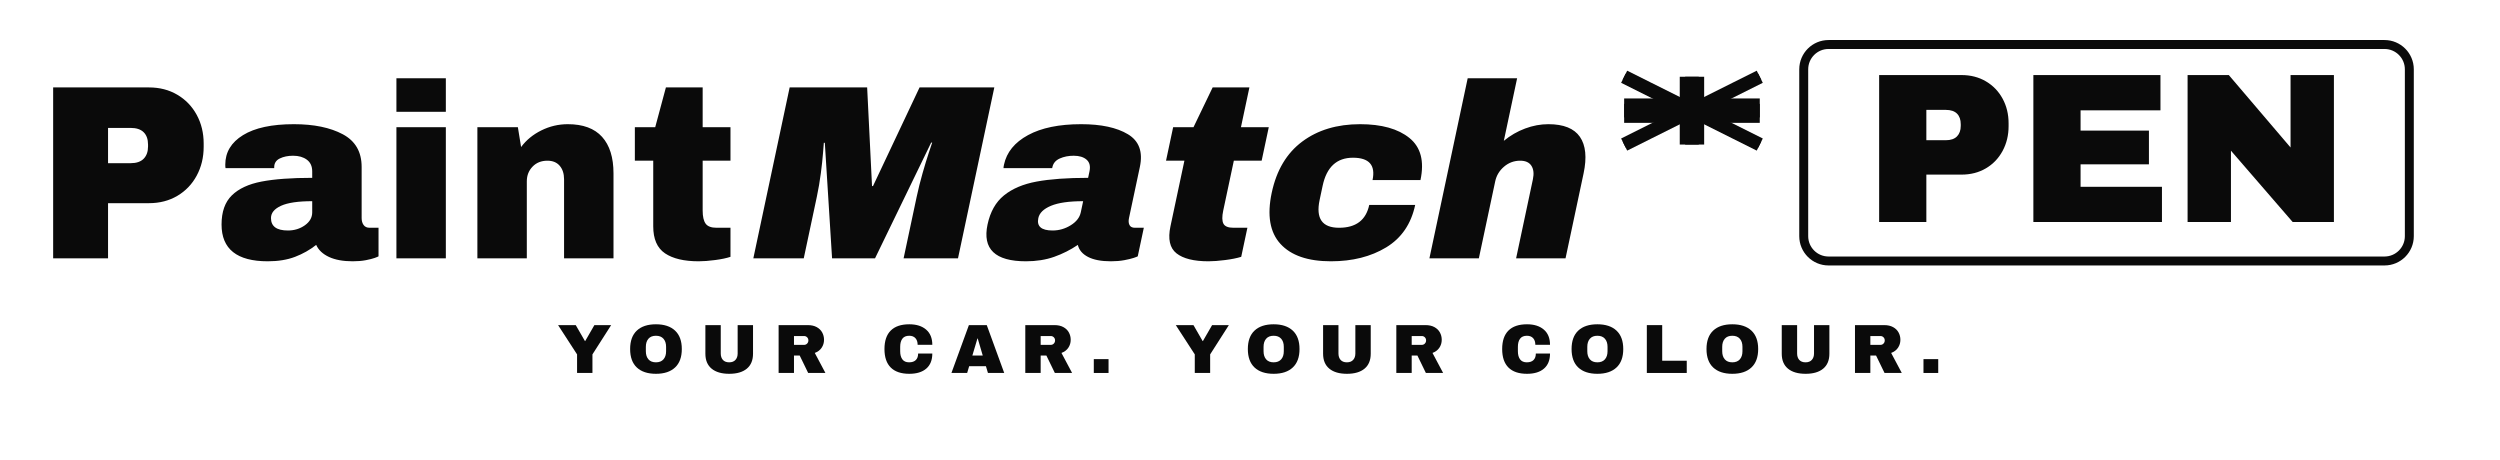
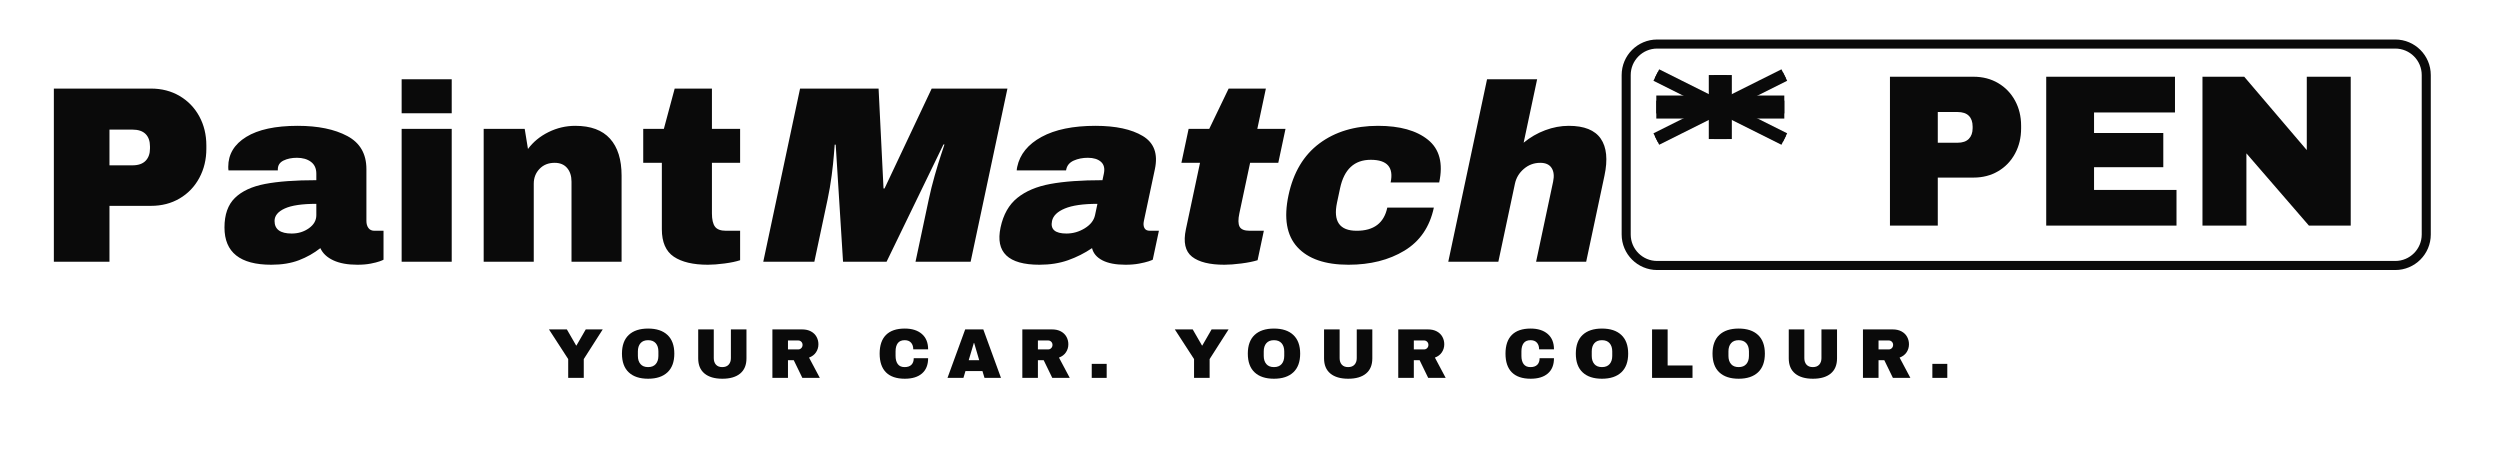
- <svg xmlns="http://www.w3.org/2000/svg" viewBox="0 0 2214.36 406.56" role="img" aria-label="PaintMatchPen">
+ <svg xmlns="http://www.w3.org/2000/svg" viewBox="0 0 2185.54 406.56" role="img" aria-label="PaintMatchPen">
  <path d="M180.4 127.16V130.02Q180.4 144.1 174.24 155.54Q168.08 166.98 157.08 173.47Q146.08 179.96 132.0 179.96H95.7V228.8H47.08V77.44H132.0Q146.08 77.44 157.08 83.93Q168.08 90.42 174.24 101.75Q180.4 113.08 180.4 127.16ZM95.7 144.54H115.72Q123.42 144.54 127.27 140.58Q131.12 136.62 131.12 129.8V128.04Q131.12 121 127.27 117.15Q123.42 113.3 115.72 113.3H95.7Z M320.32 147.84V193.16Q320.32 196.9 322.08 199.32Q323.84 201.74 327.36 201.74H335.28V227.04Q334.62 227.48 331.87 228.47Q329.12 229.46 324.06 230.45Q319.0 231.44 312.4 231.44Q299.64 231.44 291.39 227.59Q283.14 223.74 280.06 216.92Q271.7 223.52 261.36 227.48Q251.02 231.44 237.16 231.44Q196.24 231.44 196.24 198.88Q196.24 181.94 205.37 173.03Q214.5 164.12 231.66 160.82Q248.82 157.52 276.54 157.52V151.8Q276.54 144.98 271.81 141.46Q267.08 137.94 259.6 137.94Q252.78 137.94 247.83 140.36Q242.88 142.78 242.88 148.06V148.94H199.76Q199.54 147.84 199.54 145.86Q199.54 129.36 215.27 119.68Q231.0 110 260.26 110Q286.88 110 303.6 118.91Q320.32 127.82 320.32 147.84ZM240.02 193.16Q240.02 204.16 254.98 204.16Q263.56 204.16 270.05 199.54Q276.54 194.92 276.54 188.1V178.2Q257.84 178.2 248.93 182.27Q240.02 186.34 240.02 193.16Z M351.12 99.0V69.3H394.9V99.0ZM351.12 228.8V112.64H394.9V228.8Z M543.4 153.56V228.8H499.62V158.84Q499.62 151.36 495.77 146.85Q491.92 142.34 484.88 142.34Q476.74 142.34 471.68 147.62Q466.62 152.9 466.62 160.6V228.8H422.84V112.64H458.7L461.56 130.24Q468.38 121 479.49 115.5Q490.6 110 502.92 110Q523.16 110 533.28 121.22Q543.4 132.44 543.4 153.56Z M647.02 112.64V142.34H622.38V186.56Q622.38 194.48 625.02 198.11Q627.66 201.74 634.7 201.74H647.02V227.48Q641.74 229.24 633.38 230.34Q625.02 231.44 618.86 231.44Q599.5 231.44 589.05 224.4Q578.6 217.36 578.6 200.42V142.34H562.32V112.64H580.36L589.82 77.44H622.38V112.64Z" fill="#0A0A0A" />
  <path d="M800.36 228.8 811.957 174.24Q814.108 164.12 817.146 153.45Q820.184 142.78 822.607 135.52Q825.03 128.26 825.671 126.28H824.791L775.06 228.8H737.0L730.585 126.5H729.705Q729.504 128.48 728.974 135.63Q728.444 142.78 727.056 153.45Q725.668 164.12 723.517 174.24L711.92 228.8H667.26L699.433 77.44H768.073L772.388 164.78H773.268L814.493 77.44H880.713L848.54 228.8Z M1009.629 147.84 999.996 193.16Q999.201 196.9 1000.446 199.32Q1001.692 201.74 1005.212 201.74H1013.132L1007.754 227.04Q1007.001 227.48 1004.04 228.47Q1001.08 229.46 995.809 230.45Q990.539 231.44 983.939 231.44Q971.179 231.44 963.747 227.59Q956.316 223.74 954.685 216.92Q944.922 223.52 933.741 227.48Q922.559 231.44 908.699 231.44Q867.779 231.44 874.7 198.88Q878.3 181.94 889.324 173.03Q900.348 164.12 918.21 160.82Q936.071 157.52 963.791 157.52L965.007 151.8Q966.456 144.98 962.475 141.46Q958.493 137.94 951.013 137.94Q944.193 137.94 938.729 140.36Q933.264 142.78 932.142 148.06L931.955 148.94H888.835Q888.849 147.84 889.269 145.86Q892.777 129.36 910.564 119.68Q928.352 110 957.612 110Q984.232 110 999.058 118.91Q1013.884 127.82 1009.629 147.84ZM919.696 193.16Q917.357 204.16 932.317 204.16Q940.897 204.16 948.369 199.54Q955.841 194.92 957.291 188.1L959.395 178.2Q940.695 178.2 930.92 182.27Q921.145 186.34 919.696 193.16Z M1123.811 112.64 1117.498 142.34H1092.858L1083.458 186.56Q1081.775 194.48 1083.643 198.11Q1085.512 201.74 1092.552 201.74H1104.872L1099.401 227.48Q1093.746 229.24 1085.153 230.34Q1076.559 231.44 1070.399 231.44Q1051.039 231.44 1042.085 224.4Q1033.132 217.36 1036.732 200.42L1049.078 142.34H1032.798L1039.111 112.64H1057.151L1074.093 77.44H1106.653L1099.171 112.64Z M1258.17 159.5H1215.71Q1219.919 139.7 1198.359 139.7Q1176.799 139.7 1171.515 164.56L1168.849 177.1Q1163.612 201.74 1186.052 201.74Q1208.492 201.74 1212.794 181.5H1253.494Q1248.116 206.8 1227.788 219.12Q1207.459 231.44 1178.859 231.44Q1148.279 231.44 1134.172 216.04Q1120.066 200.64 1126.425 170.72Q1132.785 140.8 1153.438 125.4Q1174.092 110 1204.672 110Q1233.272 110 1248.386 122.21Q1263.501 134.42 1258.17 159.5Z M1371.432 110Q1391.672 110 1399.407 121.22Q1407.142 132.44 1402.653 153.56L1386.66 228.8H1342.88L1357.75 158.84Q1359.34 151.36 1356.449 146.85Q1353.558 142.34 1346.518 142.34Q1338.378 142.34 1332.195 147.62Q1326.013 152.9 1324.376 160.6L1309.88 228.8H1266.1L1300.003 69.3H1343.783L1331.999 124.74Q1340.535 117.7 1350.813 113.85Q1361.092 110 1371.432 110Z" fill="#0A0A0A" />
-   <rect x="1421.64" y="41.80" width="154.00" height="187.00" rx="21.56" ry="21.56" fill="none" />
-   <line x1="1438.58" y1="67.98" x2="1558.70" y2="128.04" stroke="#0A0A0A" stroke-width="12.01" />
-   <line x1="1558.70" y1="67.98" x2="1438.58" y2="128.04" stroke="#0A0A0A" stroke-width="12.01" />
-   <line x1="1438.58" y1="67.98" x2="1558.70" y2="128.04" stroke="#0A0A0A" stroke-width="6.01" />
-   <line x1="1558.70" y1="67.98" x2="1438.58" y2="128.04" stroke="#0A0A0A" stroke-width="6.01" />
-   <line x1="1498.64" y1="67.98" x2="1498.64" y2="128.04" stroke="#0A0A0A" stroke-width="21.62" />
-   <line x1="1438.58" y1="98.01" x2="1558.70" y2="98.01" stroke="#0A0A0A" stroke-width="21.62" />
-   <line x1="1498.64" y1="67.98" x2="1498.64" y2="128.04" stroke="#0A0A0A" stroke-width="12.01" />
-   <line x1="1438.58" y1="98.01" x2="1558.70" y2="98.01" stroke="#0A0A0A" stroke-width="12.01" />
-   <rect x="1597.64" y="39.42" width="536.41" height="191.75" rx="22.0" ry="22.0" fill="none" stroke="#0A0A0A" stroke-width="7.92" />
-   <path d="M1779.096 109.25V111.71Q1779.096 123.819 1773.798 133.657Q1768.501 143.495 1759.041 149.077Q1749.581 154.658 1737.472 154.658H1706.254V196.661H1664.441V66.491H1737.472Q1749.581 66.491 1759.041 72.072Q1768.501 77.654 1773.798 87.398Q1779.096 97.141 1779.096 109.25ZM1706.254 124.197H1723.471Q1730.093 124.197 1733.404 120.791Q1736.715 117.386 1736.715 111.521V110.007Q1736.715 103.953 1733.404 100.642Q1730.093 97.331 1723.471 97.331H1706.254Z M1801.043 66.491H1913.617V97.709H1842.856V115.683H1903.4V145.577H1842.856V165.443H1914.942V196.661H1801.043Z M2030.732 196.661 1976.053 133.468V196.661H1937.646V66.491H1974.161L2028.84 130.63V66.491H2067.248V196.661Z" fill="#0A0A0A" />
-   <path d="M524.751 330.352H511.137V313.905L494.32 287.971H509.967L518.098 302.078H518.344L526.475 287.971H541.321L524.751 313.905Z" fill="#0A0A0A" />
-   <path d="M603.907 309.162Q603.907 319.88 597.931 325.486Q591.956 331.091 580.991 331.091Q570.027 331.091 564.082 325.516Q558.138 319.942 558.138 309.162Q558.138 298.382 564.082 292.807Q570.027 287.232 580.991 287.232Q591.956 287.232 597.931 292.838Q603.907 298.443 603.907 309.162ZM572.059 307.19V311.133Q572.059 315.63 574.339 318.278Q576.618 320.927 580.991 320.927Q585.365 320.927 587.675 318.278Q589.985 315.63 589.985 311.133V307.19Q589.985 302.694 587.675 300.045Q585.365 297.396 580.991 297.396Q576.618 297.396 574.339 300.045Q572.059 302.694 572.059 307.19Z" fill="#0A0A0A" />
-   <path d="M645.918 331.091Q635.815 331.091 630.302 326.533Q624.789 321.974 624.789 313.289V287.971H638.403V313.104Q638.403 316.677 640.312 318.802Q642.222 320.927 645.856 320.927Q649.491 320.927 651.431 318.771Q653.371 316.615 653.371 313.104V287.971H666.985V313.289Q666.985 321.974 661.503 326.533Q656.02 331.091 645.918 331.091Z" fill="#0A0A0A" />
-   <path d="M721.686 312.611 731.111 330.352H715.834L708.319 314.89H703.267V330.352H689.654V287.971H715.587Q720.146 287.971 723.38 289.727Q726.614 291.482 728.246 294.47Q729.879 297.458 729.879 300.969Q729.879 304.85 727.784 307.991Q725.69 311.133 721.686 312.611ZM712.199 297.642H703.267V305.466H712.199Q713.801 305.466 714.91 304.326Q716.019 303.186 716.019 301.523Q716.019 299.86 714.91 298.751Q713.801 297.642 712.199 297.642Z" fill="#0A0A0A" />
+   <line x1="1447.97" y1="65.60" x2="1559.87" y2="121.55" stroke="#0A0A0A" stroke-width="11.19" />
+   <line x1="1559.87" y1="65.60" x2="1447.97" y2="121.55" stroke="#0A0A0A" stroke-width="11.19" />
+   <line x1="1447.97" y1="65.60" x2="1559.87" y2="121.55" stroke="#0A0A0A" stroke-width="5.60" />
+   <line x1="1559.87" y1="65.60" x2="1447.97" y2="121.55" stroke="#0A0A0A" stroke-width="5.60" />
+   <line x1="1503.92" y1="65.60" x2="1503.92" y2="121.55" stroke="#0A0A0A" stroke-width="20.14" />
+   <line x1="1447.97" y1="93.58" x2="1559.87" y2="93.58" stroke="#0A0A0A" stroke-width="20.14" />
+   <line x1="1503.92" y1="65.60" x2="1503.92" y2="121.55" stroke="#0A0A0A" stroke-width="11.19" />
+   <line x1="1447.97" y1="93.58" x2="1559.87" y2="93.58" stroke="#0A0A0A" stroke-width="11.19" />
+   <path d="M1766.886 109.842V112.301Q1766.886 124.41 1761.588 134.248Q1756.291 144.087 1746.831 149.668Q1737.371 155.25 1725.262 155.25H1694.044V197.252H1652.231V67.082H1725.262Q1737.371 67.082 1746.831 72.664Q1756.291 78.245 1761.588 87.989Q1766.886 97.733 1766.886 109.842ZM1694.044 124.788H1711.261Q1717.883 124.788 1721.194 121.383Q1724.505 117.977 1724.505 112.112V110.598Q1724.505 104.544 1721.194 101.233Q1717.883 97.922 1711.261 97.922H1694.044Z M1788.833 67.082H1901.407V98.3H1830.646V116.274H1891.19V146.168H1830.646V166.034H1902.732V197.252H1788.833Z M2018.522 197.252 1963.843 134.059V197.252H1925.436V67.082H1961.951L2016.63 131.221V67.082H2055.038V197.252Z" fill="#0A0A0A" />
+   <rect x="1421.64" y="38.50" width="699.43" height="193.60" rx="27.10" ry="27.10" fill="none" stroke="#0A0A0A" stroke-width="7.92" />
+   <path d="M510.341 330.352H496.727V313.905L479.91 287.971H495.557L503.688 302.078H503.934L512.065 287.971H526.911L510.341 313.905Z" fill="#0A0A0A" />
+   <path d="M589.497 309.162Q589.497 319.88 583.521 325.486Q577.546 331.091 566.581 331.091Q555.617 331.091 549.672 325.516Q543.728 319.942 543.728 309.162Q543.728 298.382 549.672 292.807Q555.617 287.232 566.581 287.232Q577.546 287.232 583.521 292.838Q589.497 298.443 589.497 309.162ZM557.649 307.19V311.133Q557.649 315.63 559.929 318.278Q562.208 320.927 566.581 320.927Q570.955 320.927 573.265 318.278Q575.575 315.63 575.575 311.133V307.19Q575.575 302.694 573.265 300.045Q570.955 297.396 566.581 297.396Q562.208 297.396 559.929 300.045Q557.649 302.694 557.649 307.19Z" fill="#0A0A0A" />
+   <path d="M631.508 331.091Q621.405 331.091 615.892 326.533Q610.379 321.974 610.379 313.289V287.971H623.993V313.104Q623.993 316.677 625.902 318.802Q627.812 320.927 631.446 320.927Q635.081 320.927 637.021 318.771Q638.961 316.615 638.961 313.104V287.971H652.575V313.289Q652.575 321.974 647.093 326.533Q641.61 331.091 631.508 331.091Z" fill="#0A0A0A" />
+   <path d="M707.276 312.611 716.701 330.352H701.424L693.909 314.89H688.857V330.352H675.244V287.971H701.177Q705.736 287.971 708.97 289.727Q712.204 291.482 713.836 294.47Q715.469 297.458 715.469 300.969Q715.469 304.85 713.374 307.991Q711.28 311.133 707.276 312.611ZM697.789 297.642H688.857V305.466H697.789Q699.391 305.466 700.5 304.326Q701.609 303.186 701.609 301.523Q701.609 299.86 700.5 298.751Q699.391 297.642 697.789 297.642Z" fill="#0A0A0A" />
  <path d="" fill="#0A0A0A" />
-   <path d="M825.79 305.404H812.792Q812.792 301.708 810.852 299.552Q808.911 297.396 805.339 297.396Q801.211 297.396 799.271 299.983Q797.331 302.57 797.331 307.19V311.133Q797.331 315.691 799.271 318.309Q801.211 320.927 805.215 320.927Q809.158 320.927 811.191 318.894Q813.223 316.862 813.223 313.166H825.79Q825.79 321.851 820.461 326.471Q815.133 331.091 805.4 331.091Q794.559 331.091 788.984 325.547Q783.409 320.003 783.409 309.162Q783.409 298.32 788.984 292.776Q794.559 287.232 805.4 287.232Q814.825 287.232 820.307 291.944Q825.79 296.657 825.79 305.404Z" fill="#0A0A0A" />
-   <path d="M875.07 330.352 873.283 324.377H858.438L856.651 330.352H842.73L858.191 287.971H874.023L889.484 330.352ZM861.271 314.89H870.45L866.015 299.798H865.768Z" fill="#0A0A0A" />
-   <path d="M940.181 312.611 949.606 330.352H934.329L926.814 314.89H921.763V330.352H908.149V287.971H934.083Q938.641 287.971 941.875 289.727Q945.109 291.482 946.741 294.47Q948.374 297.458 948.374 300.969Q948.374 304.85 946.279 307.991Q944.185 311.133 940.181 312.611ZM930.695 297.642H921.763V305.466H930.695Q932.296 305.466 933.405 304.326Q934.514 303.186 934.514 301.523Q934.514 299.86 933.405 298.751Q932.296 297.642 930.695 297.642Z" fill="#0A0A0A" />
-   <path d="M968.825 330.352V318.094H981.884V330.352Z" fill="#0A0A0A" />
-   <path d="M1071.882 330.352H1058.268V313.905L1041.451 287.971H1057.098L1065.229 302.078H1065.475L1073.607 287.971H1088.452L1071.882 313.905Z" fill="#0A0A0A" />
-   <path d="M1151.038 309.162Q1151.038 319.88 1145.063 325.486Q1139.087 331.091 1128.123 331.091Q1117.158 331.091 1111.213 325.516Q1105.269 319.942 1105.269 309.162Q1105.269 298.382 1111.213 292.807Q1117.158 287.232 1128.123 287.232Q1139.087 287.232 1145.063 292.838Q1151.038 298.443 1151.038 309.162ZM1119.191 307.19V311.133Q1119.191 315.63 1121.47 318.278Q1123.749 320.927 1128.123 320.927Q1132.496 320.927 1134.806 318.278Q1137.116 315.63 1137.116 311.133V307.19Q1137.116 302.694 1134.806 300.045Q1132.496 297.396 1128.123 297.396Q1123.749 297.396 1121.47 300.045Q1119.191 302.694 1119.191 307.19Z" fill="#0A0A0A" />
-   <path d="M1193.049 331.091Q1182.947 331.091 1177.433 326.533Q1171.92 321.974 1171.92 313.289V287.971H1185.534V313.104Q1185.534 316.677 1187.443 318.802Q1189.353 320.927 1192.987 320.927Q1196.622 320.927 1198.562 318.771Q1200.503 316.615 1200.503 313.104V287.971H1214.116V313.289Q1214.116 321.974 1208.634 326.533Q1203.151 331.091 1193.049 331.091Z" fill="#0A0A0A" />
-   <path d="M1268.817 312.611 1278.242 330.352H1262.965L1255.45 314.89H1250.399V330.352H1236.785V287.971H1262.719Q1267.277 287.971 1270.511 289.727Q1273.745 291.482 1275.377 294.47Q1277.01 297.458 1277.01 300.969Q1277.01 304.85 1274.915 307.991Q1272.821 311.133 1268.817 312.611ZM1259.331 297.642H1250.399V305.466H1259.331Q1260.932 305.466 1262.041 304.326Q1263.15 303.186 1263.15 301.523Q1263.15 299.86 1262.041 298.751Q1260.932 297.642 1259.331 297.642Z" fill="#0A0A0A" />
+   <path d="M811.38 305.404H798.382Q798.382 301.708 796.442 299.552Q794.501 297.396 790.929 297.396Q786.801 297.396 784.861 299.983Q782.921 302.57 782.921 307.19V311.133Q782.921 315.691 784.861 318.309Q786.801 320.927 790.805 320.927Q794.748 320.927 796.781 318.894Q798.813 316.862 798.813 313.166H811.38Q811.38 321.851 806.051 326.471Q800.723 331.091 790.99 331.091Q780.149 331.091 774.574 325.547Q768.999 320.003 768.999 309.162Q768.999 298.32 774.574 292.776Q780.149 287.232 790.99 287.232Q800.415 287.232 805.897 291.944Q811.38 296.657 811.38 305.404Z" fill="#0A0A0A" />
+   <path d="M860.66 330.352 858.873 324.377H844.028L842.241 330.352H828.32L843.781 287.971H859.613L875.074 330.352ZM846.861 314.89H856.04L851.605 299.798H851.358Z" fill="#0A0A0A" />
+   <path d="M925.771 312.611 935.196 330.352H919.919L912.404 314.89H907.353V330.352H893.739V287.971H919.673Q924.231 287.971 927.465 289.727Q930.699 291.482 932.331 294.47Q933.964 297.458 933.964 300.969Q933.964 304.85 931.869 307.991Q929.775 311.133 925.771 312.611ZM916.285 297.642H907.353V305.466H916.285Q917.886 305.466 918.995 304.326Q920.104 303.186 920.104 301.523Q920.104 299.86 918.995 298.751Q917.886 297.642 916.285 297.642Z" fill="#0A0A0A" />
+   <path d="M954.415 330.352V318.094H967.474V330.352Z" fill="#0A0A0A" />
+   <path d="M1057.472 330.352H1043.858V313.905L1027.041 287.971H1042.688L1050.819 302.078H1051.065L1059.197 287.971H1074.042L1057.472 313.905Z" fill="#0A0A0A" />
+   <path d="M1136.628 309.162Q1136.628 319.88 1130.653 325.486Q1124.677 331.091 1113.713 331.091Q1102.748 331.091 1096.803 325.516Q1090.859 319.942 1090.859 309.162Q1090.859 298.382 1096.803 292.807Q1102.748 287.232 1113.713 287.232Q1124.677 287.232 1130.653 292.838Q1136.628 298.443 1136.628 309.162ZM1104.781 307.19V311.133Q1104.781 315.63 1107.06 318.278Q1109.339 320.927 1113.713 320.927Q1118.086 320.927 1120.396 318.278Q1122.706 315.63 1122.706 311.133V307.19Q1122.706 302.694 1120.396 300.045Q1118.086 297.396 1113.713 297.396Q1109.339 297.396 1107.06 300.045Q1104.781 302.694 1104.781 307.19Z" fill="#0A0A0A" />
+   <path d="M1178.639 331.091Q1168.537 331.091 1163.023 326.533Q1157.51 321.974 1157.51 313.289V287.971H1171.124V313.104Q1171.124 316.677 1173.033 318.802Q1174.943 320.927 1178.577 320.927Q1182.212 320.927 1184.152 318.771Q1186.093 316.615 1186.093 313.104V287.971H1199.706V313.289Q1199.706 321.974 1194.224 326.533Q1188.741 331.091 1178.639 331.091Z" fill="#0A0A0A" />
+   <path d="M1254.407 312.611 1263.832 330.352H1248.555L1241.04 314.89H1235.989V330.352H1222.375V287.971H1248.309Q1252.867 287.971 1256.101 289.727Q1259.335 291.482 1260.967 294.47Q1262.6 297.458 1262.6 300.969Q1262.6 304.85 1260.505 307.991Q1258.411 311.133 1254.407 312.611ZM1244.921 297.642H1235.989V305.466H1244.921Q1246.522 305.466 1247.631 304.326Q1248.74 303.186 1248.74 301.523Q1248.74 299.86 1247.631 298.751Q1246.522 297.642 1244.921 297.642Z" fill="#0A0A0A" />
  <path d="" fill="#0A0A0A" />
-   <path d="M1372.921 305.404H1359.923Q1359.923 301.708 1357.983 299.552Q1356.043 297.396 1352.47 297.396Q1348.343 297.396 1346.402 299.983Q1344.462 302.57 1344.462 307.19V311.133Q1344.462 315.691 1346.402 318.309Q1348.343 320.927 1352.347 320.927Q1356.289 320.927 1358.322 318.894Q1360.355 316.862 1360.355 313.166H1372.921Q1372.921 321.851 1367.593 326.471Q1362.264 331.091 1352.531 331.091Q1341.69 331.091 1336.115 325.547Q1330.54 320.003 1330.54 309.162Q1330.54 298.32 1336.115 292.776Q1341.69 287.232 1352.531 287.232Q1361.956 287.232 1367.439 291.944Q1372.921 296.657 1372.921 305.404Z" fill="#0A0A0A" />
-   <path d="M1437.786 309.162Q1437.786 319.88 1431.811 325.486Q1425.835 331.091 1414.871 331.091Q1403.906 331.091 1397.961 325.516Q1392.017 319.942 1392.017 309.162Q1392.017 298.382 1397.961 292.807Q1403.906 287.232 1414.871 287.232Q1425.835 287.232 1431.811 292.838Q1437.786 298.443 1437.786 309.162ZM1405.939 307.19V311.133Q1405.939 315.63 1408.218 318.278Q1410.497 320.927 1414.871 320.927Q1419.244 320.927 1421.554 318.278Q1423.864 315.63 1423.864 311.133V307.19Q1423.864 302.694 1421.554 300.045Q1419.244 297.396 1414.871 297.396Q1410.497 297.396 1408.218 300.045Q1405.939 302.694 1405.939 307.19Z" fill="#0A0A0A" />
-   <path d="M1458.668 287.971H1472.282V319.51H1494.027V330.352H1458.668Z" fill="#0A0A0A" />
-   <path d="M1557.29 309.162Q1557.29 319.88 1551.315 325.486Q1545.339 331.091 1534.375 331.091Q1523.41 331.091 1517.465 325.516Q1511.521 319.942 1511.521 309.162Q1511.521 298.382 1517.465 292.807Q1523.41 287.232 1534.375 287.232Q1545.339 287.232 1551.315 292.838Q1557.29 298.443 1557.29 309.162ZM1525.443 307.19V311.133Q1525.443 315.63 1527.722 318.278Q1530.001 320.927 1534.375 320.927Q1538.748 320.927 1541.058 318.278Q1543.368 315.63 1543.368 311.133V307.19Q1543.368 302.694 1541.058 300.045Q1538.748 297.396 1534.375 297.396Q1530.001 297.396 1527.722 300.045Q1525.443 302.694 1525.443 307.19Z" fill="#0A0A0A" />
-   <path d="M1599.301 331.091Q1589.199 331.091 1583.685 326.533Q1578.172 321.974 1578.172 313.289V287.971H1591.786V313.104Q1591.786 316.677 1593.695 318.802Q1595.605 320.927 1599.239 320.927Q1602.874 320.927 1604.814 318.771Q1606.755 316.615 1606.755 313.104V287.971H1620.368V313.289Q1620.368 321.974 1614.886 326.533Q1609.403 331.091 1599.301 331.091Z" fill="#0A0A0A" />
-   <path d="M1675.069 312.611 1684.494 330.352H1669.217L1661.702 314.89H1656.651V330.352H1643.037V287.971H1668.971Q1673.529 287.971 1676.763 289.727Q1679.997 291.482 1681.629 294.47Q1683.262 297.458 1683.262 300.969Q1683.262 304.85 1681.167 307.991Q1679.073 311.133 1675.069 312.611ZM1665.583 297.642H1656.651V305.466H1665.583Q1667.184 305.466 1668.293 304.326Q1669.402 303.186 1669.402 301.523Q1669.402 299.86 1668.293 298.751Q1667.184 297.642 1665.583 297.642Z" fill="#0A0A0A" />
-   <path d="M1703.713 330.352V318.094H1716.772V330.352Z" fill="#0A0A0A" />
+   <path d="M1358.511 305.404H1345.513Q1345.513 301.708 1343.573 299.552Q1341.633 297.396 1338.06 297.396Q1333.933 297.396 1331.992 299.983Q1330.052 302.57 1330.052 307.19V311.133Q1330.052 315.691 1331.992 318.309Q1333.933 320.927 1337.937 320.927Q1341.879 320.927 1343.912 318.894Q1345.945 316.862 1345.945 313.166H1358.511Q1358.511 321.851 1353.183 326.471Q1347.854 331.091 1338.121 331.091Q1327.28 331.091 1321.705 325.547Q1316.13 320.003 1316.13 309.162Q1316.13 298.32 1321.705 292.776Q1327.28 287.232 1338.121 287.232Q1347.546 287.232 1353.029 291.944Q1358.511 296.657 1358.511 305.404Z" fill="#0A0A0A" />
+   <path d="M1423.376 309.162Q1423.376 319.88 1417.401 325.486Q1411.425 331.091 1400.461 331.091Q1389.496 331.091 1383.551 325.516Q1377.607 319.942 1377.607 309.162Q1377.607 298.382 1383.551 292.807Q1389.496 287.232 1400.461 287.232Q1411.425 287.232 1417.401 292.838Q1423.376 298.443 1423.376 309.162ZM1391.529 307.19V311.133Q1391.529 315.63 1393.808 318.278Q1396.087 320.927 1400.461 320.927Q1404.834 320.927 1407.144 318.278Q1409.454 315.63 1409.454 311.133V307.19Q1409.454 302.694 1407.144 300.045Q1404.834 297.396 1400.461 297.396Q1396.087 297.396 1393.808 300.045Q1391.529 302.694 1391.529 307.19Z" fill="#0A0A0A" />
+   <path d="M1444.258 287.971H1457.872V319.51H1479.617V330.352H1444.258Z" fill="#0A0A0A" />
+   <path d="M1542.88 309.162Q1542.88 319.88 1536.905 325.486Q1530.929 331.091 1519.965 331.091Q1509 331.091 1503.055 325.516Q1497.111 319.942 1497.111 309.162Q1497.111 298.382 1503.055 292.807Q1509 287.232 1519.965 287.232Q1530.929 287.232 1536.905 292.838Q1542.88 298.443 1542.88 309.162ZM1511.033 307.19V311.133Q1511.033 315.63 1513.312 318.278Q1515.591 320.927 1519.965 320.927Q1524.338 320.927 1526.648 318.278Q1528.958 315.63 1528.958 311.133V307.19Q1528.958 302.694 1526.648 300.045Q1524.338 297.396 1519.965 297.396Q1515.591 297.396 1513.312 300.045Q1511.033 302.694 1511.033 307.19Z" fill="#0A0A0A" />
+   <path d="M1584.891 331.091Q1574.789 331.091 1569.275 326.533Q1563.762 321.974 1563.762 313.289V287.971H1577.376V313.104Q1577.376 316.677 1579.285 318.802Q1581.195 320.927 1584.829 320.927Q1588.464 320.927 1590.404 318.771Q1592.345 316.615 1592.345 313.104V287.971H1605.958V313.289Q1605.958 321.974 1600.476 326.533Q1594.993 331.091 1584.891 331.091Z" fill="#0A0A0A" />
+   <path d="M1660.659 312.611 1670.084 330.352H1654.807L1647.292 314.89H1642.241V330.352H1628.627V287.971H1654.561Q1659.119 287.971 1662.353 289.727Q1665.587 291.482 1667.219 294.47Q1668.852 297.458 1668.852 300.969Q1668.852 304.85 1666.757 307.991Q1664.663 311.133 1660.659 312.611ZM1651.173 297.642H1642.241V305.466H1651.173Q1652.774 305.466 1653.883 304.326Q1654.992 303.186 1654.992 301.523Q1654.992 299.86 1653.883 298.751Q1652.774 297.642 1651.173 297.642Z" fill="#0A0A0A" />
+   <path d="M1689.303 330.352V318.094H1702.362V330.352Z" fill="#0A0A0A" />
</svg>
